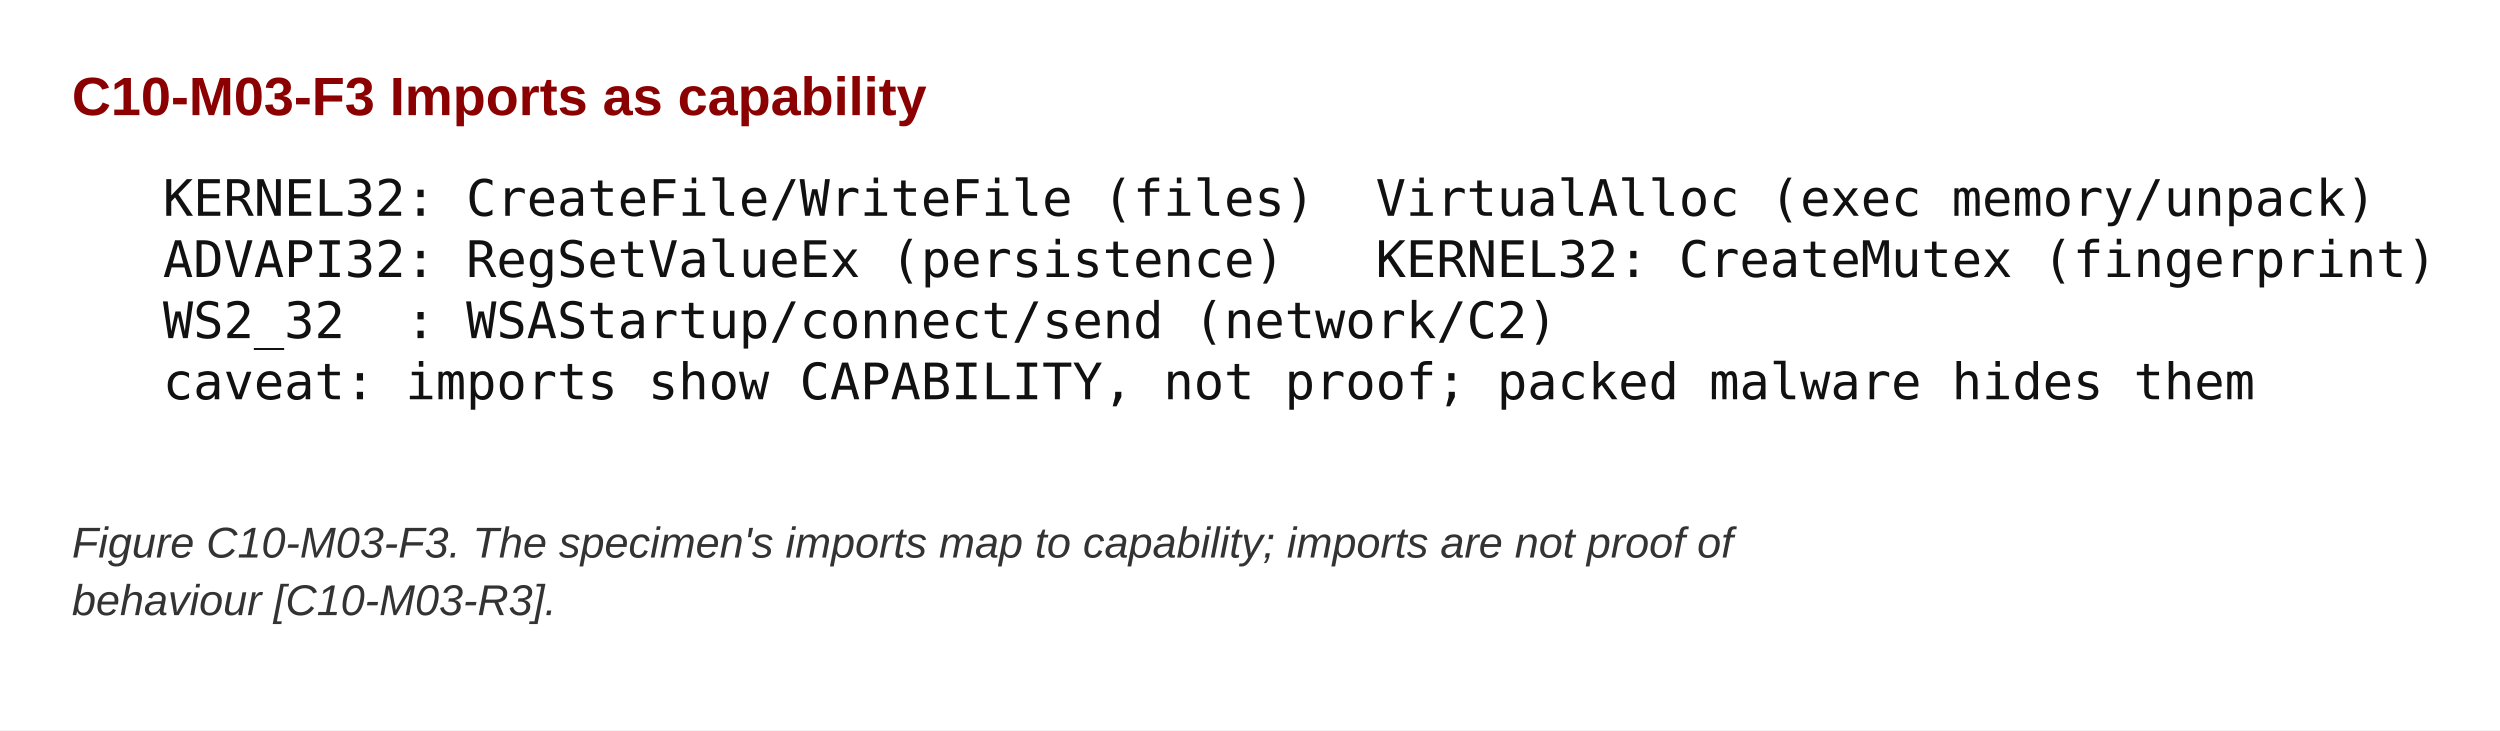
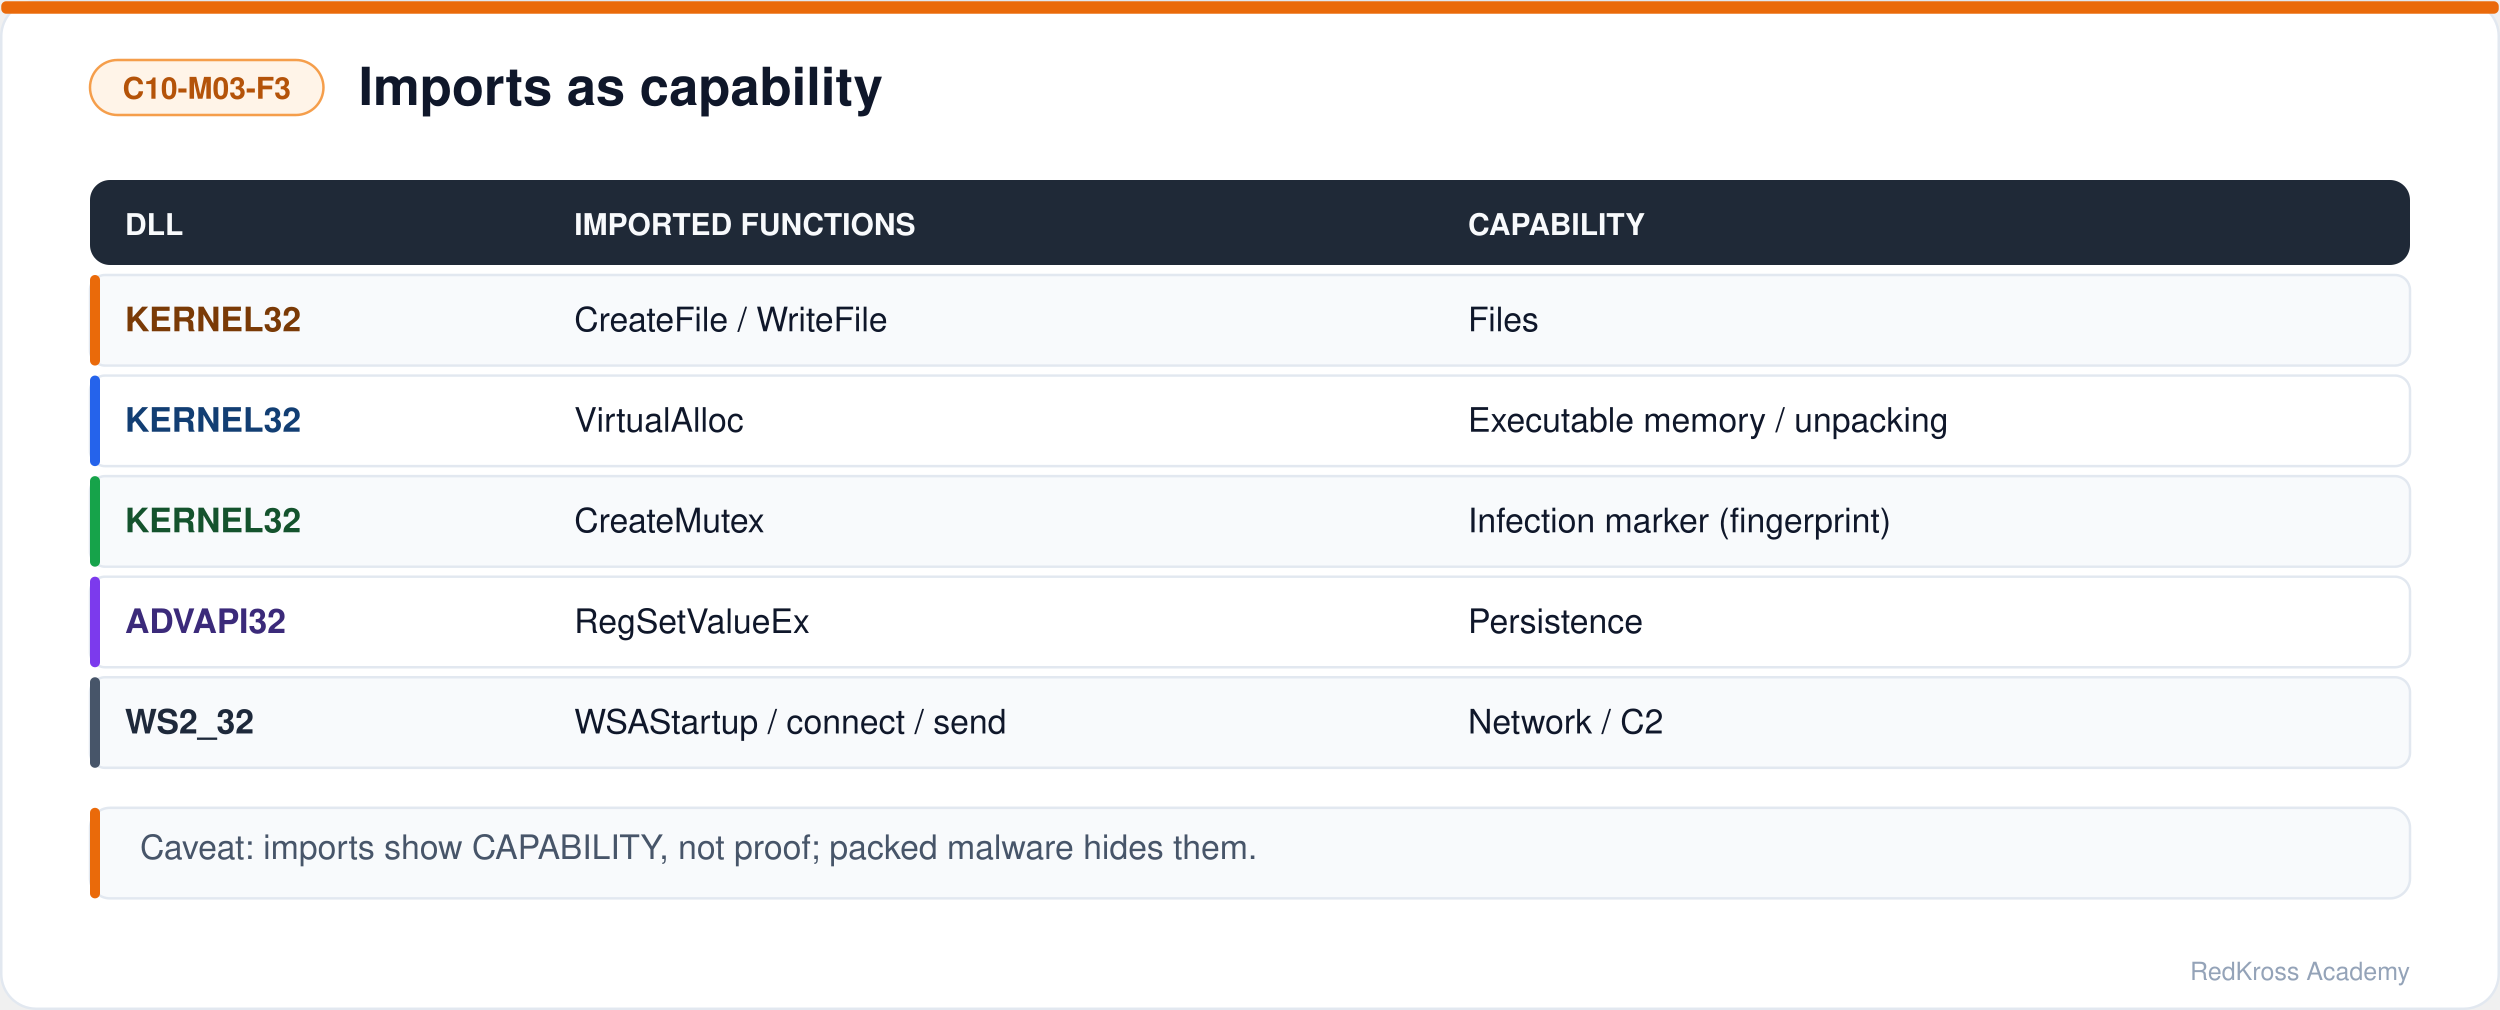
- <svg xmlns="http://www.w3.org/2000/svg" width="695" height="203" viewBox="0 0 695 203" role="img" aria-labelledby="t d">
-   <rect width="100%" height="100%" fill="#ffffff" />
-   <text x="20" y="32" font-family="Arial, sans-serif" font-size="15" font-weight="bold" fill="#8b0000">C10-M03-F3  Imports as capability</text>
-   <text x="20" y="60" font-family="Consolas, 'DejaVu Sans Mono', monospace" font-size="14" fill="#111111" xml:space="preserve">   KERNEL32: CreateFile/WriteFile (files)  VirtualAlloc (exec memory/unpack)</text>
-   <text x="20" y="77" font-family="Consolas, 'DejaVu Sans Mono', monospace" font-size="14" fill="#111111" xml:space="preserve">   ADVAPI32: RegSetValueEx (persistence)   KERNEL32: CreateMutex (fingerprint)</text>
-   <text x="20" y="94" font-family="Consolas, 'DejaVu Sans Mono', monospace" font-size="14" fill="#111111" xml:space="preserve">   WS2_32  : WSAStartup/connect/send (network/C2)</text>
-   <text x="20" y="111" font-family="Consolas, 'DejaVu Sans Mono', monospace" font-size="14" fill="#111111" xml:space="preserve">   caveat: imports show CAPABILITY, not proof; packed malware hides them</text>
-   <text x="20" y="128" font-family="Consolas, 'DejaVu Sans Mono', monospace" font-size="14" fill="#111111" xml:space="preserve">  </text>
-   <text x="20" y="155" font-family="Arial, sans-serif" font-size="12" font-style="italic" fill="#333333">Figure C10-M03-F3. The specimen's imports map to capability; imports are not proof of</text>
-   <text x="20" y="171" font-family="Arial, sans-serif" font-size="12" font-style="italic" fill="#333333">behaviour [C10-M03-R3].</text>
+ <svg xmlns="http://www.w3.org/2000/svg" viewBox="0 0 1000 404" width="1000" height="404" role="img" aria-label="Imported APIs grouped by capability - files, memory, persistence, fingerprint, network - with the caveat about capability versus proof.">
+   <defs>
+     <marker id="ah" viewBox="0 0 10 10" refX="9" refY="5" markerWidth="7" markerHeight="7" orient="auto-start-reverse">
+       <path d="M0,0 L10,5 L0,10 z" fill="#64748B" />
+     </marker>
+   </defs>
+   <rect x="0.5" y="0.5" width="999" height="403" rx="14" fill="#FFFFFF" stroke="#E2E8F0" />
+   <rect x="0.5" y="0.5" width="999" height="5" rx="2" fill="#EA6A0A" />
+   <rect x="36" y="24" width="93.385" height="22" rx="11" fill="#FFF4E8" stroke="#F59E4B" />
+   <text x="82.692" y="39.5" font-family="Helvetica, Arial, 'Liberation Sans', sans-serif" font-size="12" font-weight="700" fill="#B45309" text-anchor="middle">C10-M03-F3</text>
+   <text x="143.4" y="42.0" font-family="Helvetica, Arial, 'Liberation Sans', sans-serif" font-size="21" font-weight="700" fill="#0F172A" text-anchor="start">Imports as capability</text>
+   <g transform="translate(0,68)">
+     <rect x="36" y="4" width="928" height="34" rx="8" fill="#1F2937" />
+     <text x="50.0" y="26.0" font-family="Helvetica, Arial, 'Liberation Sans', sans-serif" font-size="12" font-weight="700" fill="#F8FAFC" text-anchor="start">DLL</text>
+     <text x="229.7" y="26.0" font-family="Helvetica, Arial, 'Liberation Sans', sans-serif" font-size="12" font-weight="700" fill="#F8FAFC" text-anchor="start">IMPORTED FUNCTIONS</text>
+     <text x="587.2" y="26.0" font-family="Helvetica, Arial, 'Liberation Sans', sans-serif" font-size="12" font-weight="700" fill="#F8FAFC" text-anchor="start">CAPABILITY</text>
+     <rect x="36" y="42" width="928" height="36.225" rx="6" fill="#F8FAFC" stroke="#E2E8F0" />
+     <rect x="36" y="42" width="4" height="36.225" rx="2" fill="#EA6A0A" />
+     <text x="50.0" y="64.5" font-family="Helvetica, Arial, 'Liberation Sans', sans-serif" font-size="13.5" font-weight="700" fill="#7A3A06" text-anchor="start">KERNEL32</text>
+     <text x="229.7" y="64.5" font-family="Helvetica, Arial, 'Liberation Sans', sans-serif" font-size="13.5" fill="#0F172A" text-anchor="start">CreateFile / WriteFile</text>
+     <text x="587.2" y="64.5" font-family="Helvetica, Arial, 'Liberation Sans', sans-serif" font-size="13.5" fill="#0F172A" text-anchor="start">Files</text>
+     <rect x="36" y="82.225" width="928" height="36.225" rx="6" fill="#FFFFFF" stroke="#E2E8F0" />
+     <rect x="36" y="82.225" width="4" height="36.225" rx="2" fill="#2563EB" />
+     <text x="50.0" y="104.7" font-family="Helvetica, Arial, 'Liberation Sans', sans-serif" font-size="13.5" font-weight="700" fill="#123E73" text-anchor="start">KERNEL32</text>
+     <text x="229.7" y="104.7" font-family="Helvetica, Arial, 'Liberation Sans', sans-serif" font-size="13.5" fill="#0F172A" text-anchor="start">VirtualAlloc</text>
+     <text x="587.2" y="104.7" font-family="Helvetica, Arial, 'Liberation Sans', sans-serif" font-size="13.5" fill="#0F172A" text-anchor="start">Executable memory / unpacking</text>
+     <rect x="36" y="122.45" width="928" height="36.225" rx="6" fill="#F8FAFC" stroke="#E2E8F0" />
+     <rect x="36" y="122.45" width="4" height="36.225" rx="2" fill="#16A34A" />
+     <text x="50.0" y="144.9" font-family="Helvetica, Arial, 'Liberation Sans', sans-serif" font-size="13.5" font-weight="700" fill="#14532D" text-anchor="start">KERNEL32</text>
+     <text x="229.7" y="144.9" font-family="Helvetica, Arial, 'Liberation Sans', sans-serif" font-size="13.5" fill="#0F172A" text-anchor="start">CreateMutex</text>
+     <text x="587.2" y="144.9" font-family="Helvetica, Arial, 'Liberation Sans', sans-serif" font-size="13.5" fill="#0F172A" text-anchor="start">Infection marker (fingerprint)</text>
+     <rect x="36" y="162.675" width="928" height="36.225" rx="6" fill="#FFFFFF" stroke="#E2E8F0" />
+     <rect x="36" y="162.675" width="4" height="36.225" rx="2" fill="#7C3AED" />
+     <text x="50.0" y="185.2" font-family="Helvetica, Arial, 'Liberation Sans', sans-serif" font-size="13.5" font-weight="700" fill="#3B2A7A" text-anchor="start">ADVAPI32</text>
+     <text x="229.7" y="185.2" font-family="Helvetica, Arial, 'Liberation Sans', sans-serif" font-size="13.5" fill="#0F172A" text-anchor="start">RegSetValueEx</text>
+     <text x="587.2" y="185.2" font-family="Helvetica, Arial, 'Liberation Sans', sans-serif" font-size="13.5" fill="#0F172A" text-anchor="start">Persistence</text>
+     <rect x="36" y="202.9" width="928" height="36.225" rx="6" fill="#F8FAFC" stroke="#E2E8F0" />
+     <rect x="36" y="202.9" width="4" height="36.225" rx="2" fill="#475569" />
+     <text x="50.0" y="225.4" font-family="Helvetica, Arial, 'Liberation Sans', sans-serif" font-size="13.5" font-weight="700" fill="#1E293B" text-anchor="start">WS2_32</text>
+     <text x="229.7" y="225.4" font-family="Helvetica, Arial, 'Liberation Sans', sans-serif" font-size="13.5" fill="#0F172A" text-anchor="start">WSAStartup / connect / send</text>
+     <text x="587.2" y="225.4" font-family="Helvetica, Arial, 'Liberation Sans', sans-serif" font-size="13.5" fill="#0F172A" text-anchor="start">Network / C2</text>
+     <rect x="36" y="255.125" width="928" height="36.225" rx="8" fill="#F8FAFC" stroke="#E2E8F0" />
+     <rect x="36" y="255.125" width="4" height="36.225" rx="2" fill="#EA6A0A" />
+     <text x="56.0" y="275.6" font-family="Helvetica, Arial, 'Liberation Sans', sans-serif" font-size="13.5" fill="#475569" text-anchor="start">Caveat: imports show CAPABILITY, not proof; packed malware hides them.</text>
+   </g>
+   <text x="964" y="392" font-family="Helvetica, Arial, 'Liberation Sans', sans-serif" font-size="10" fill="#94A3B8" text-anchor="end">RedKross Academy</text>
</svg>
